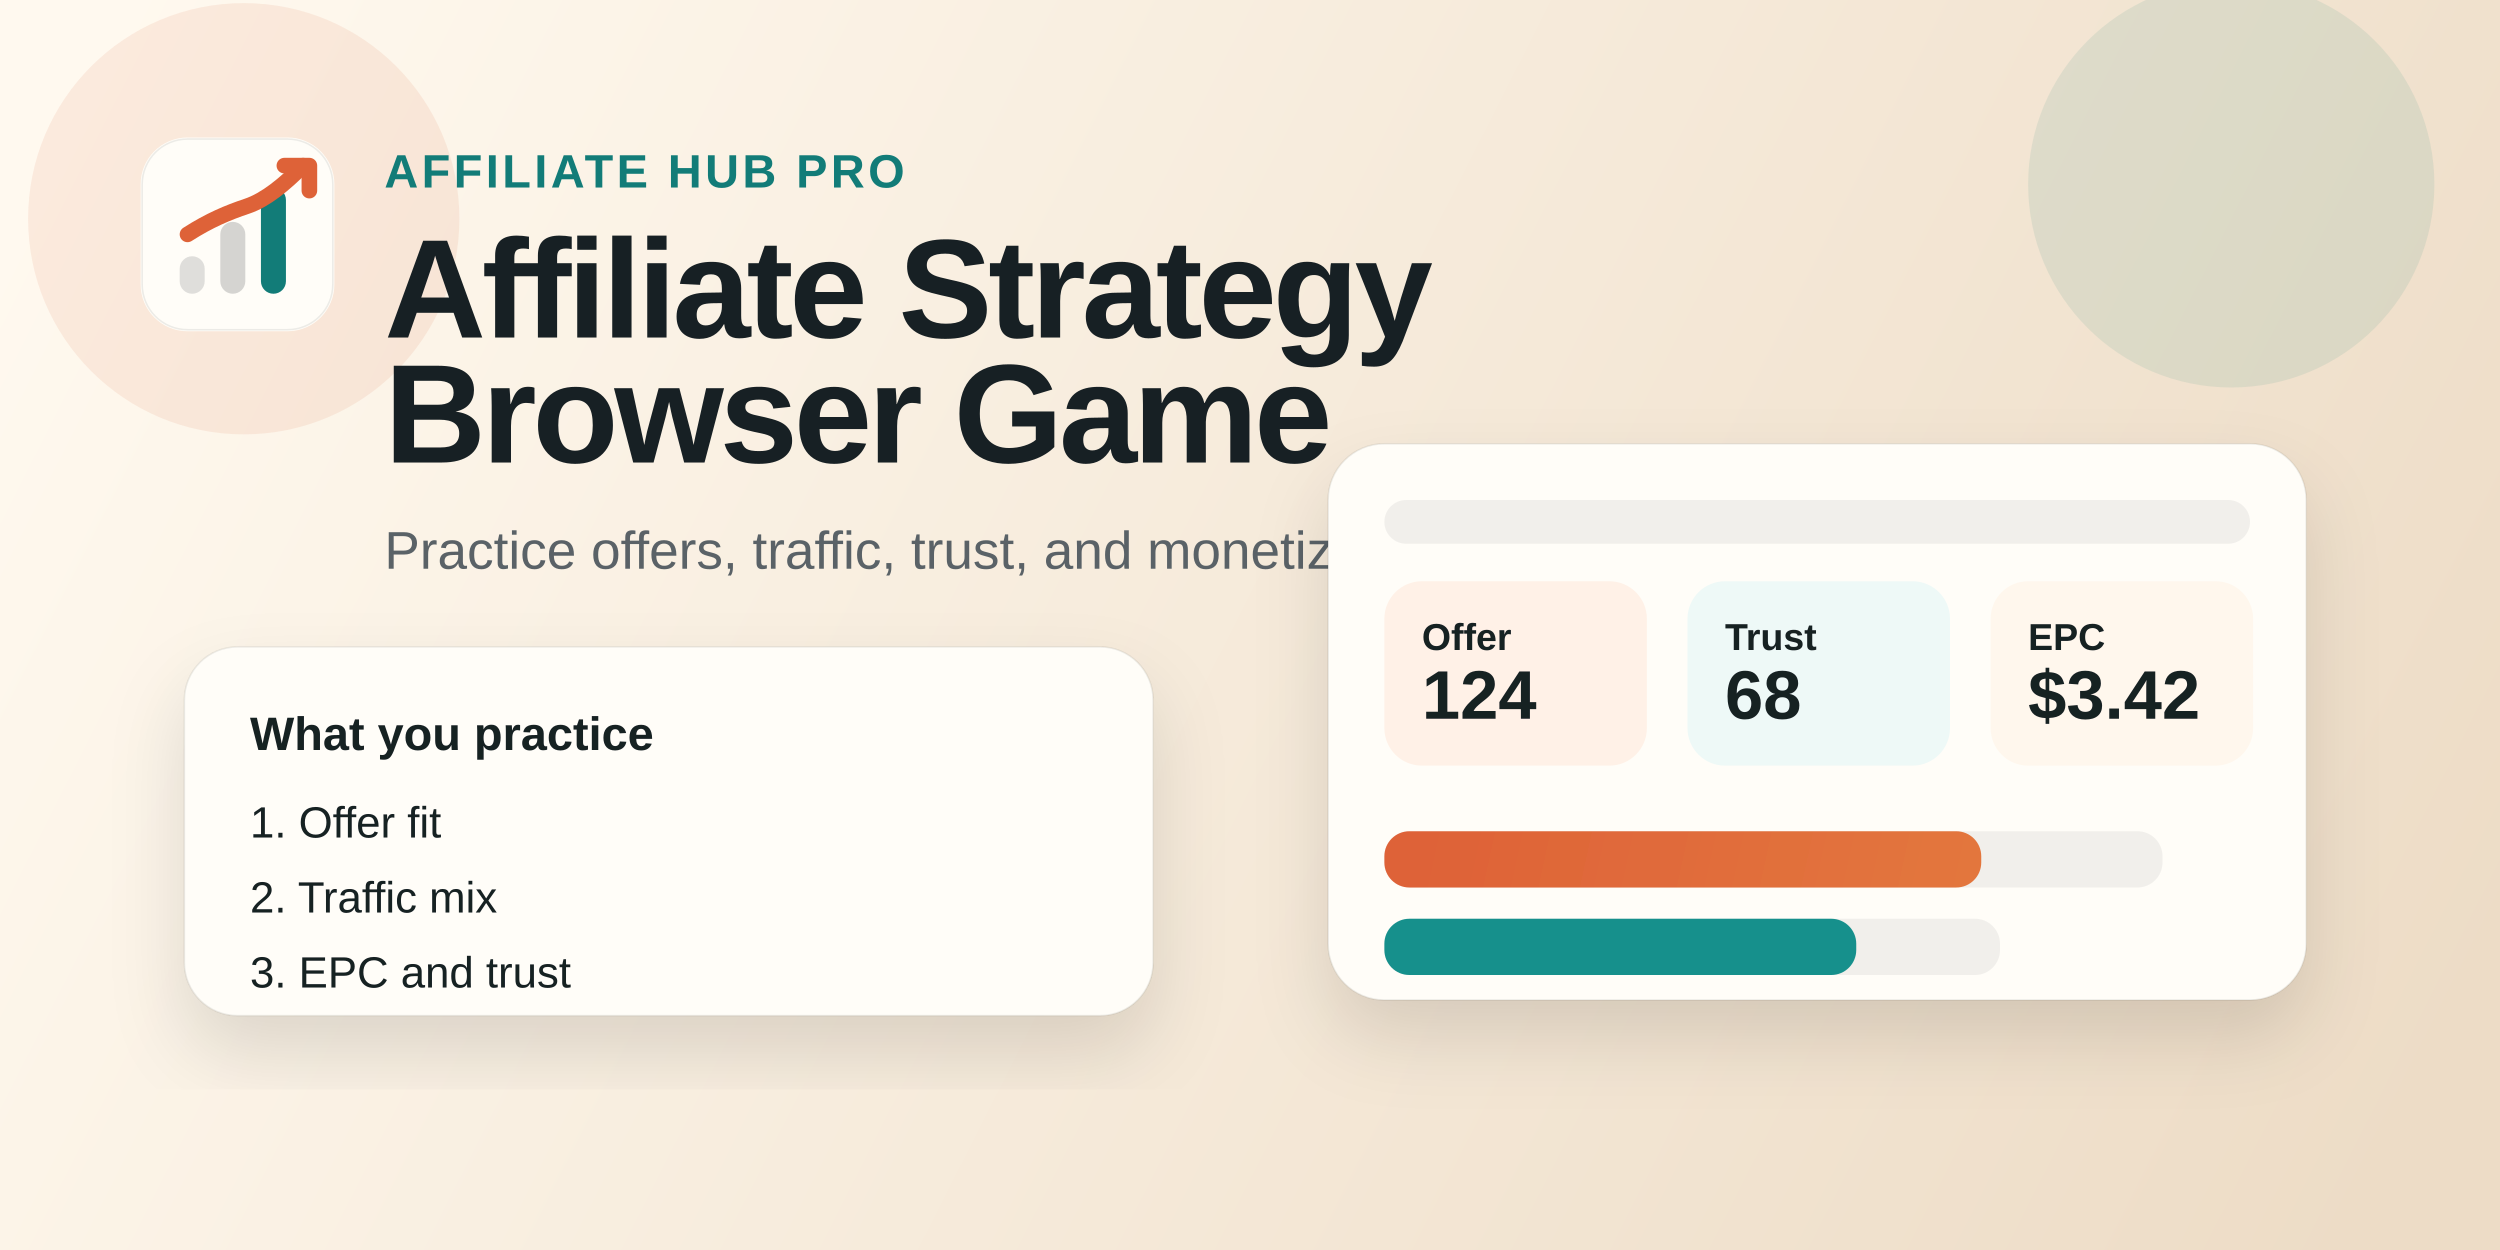
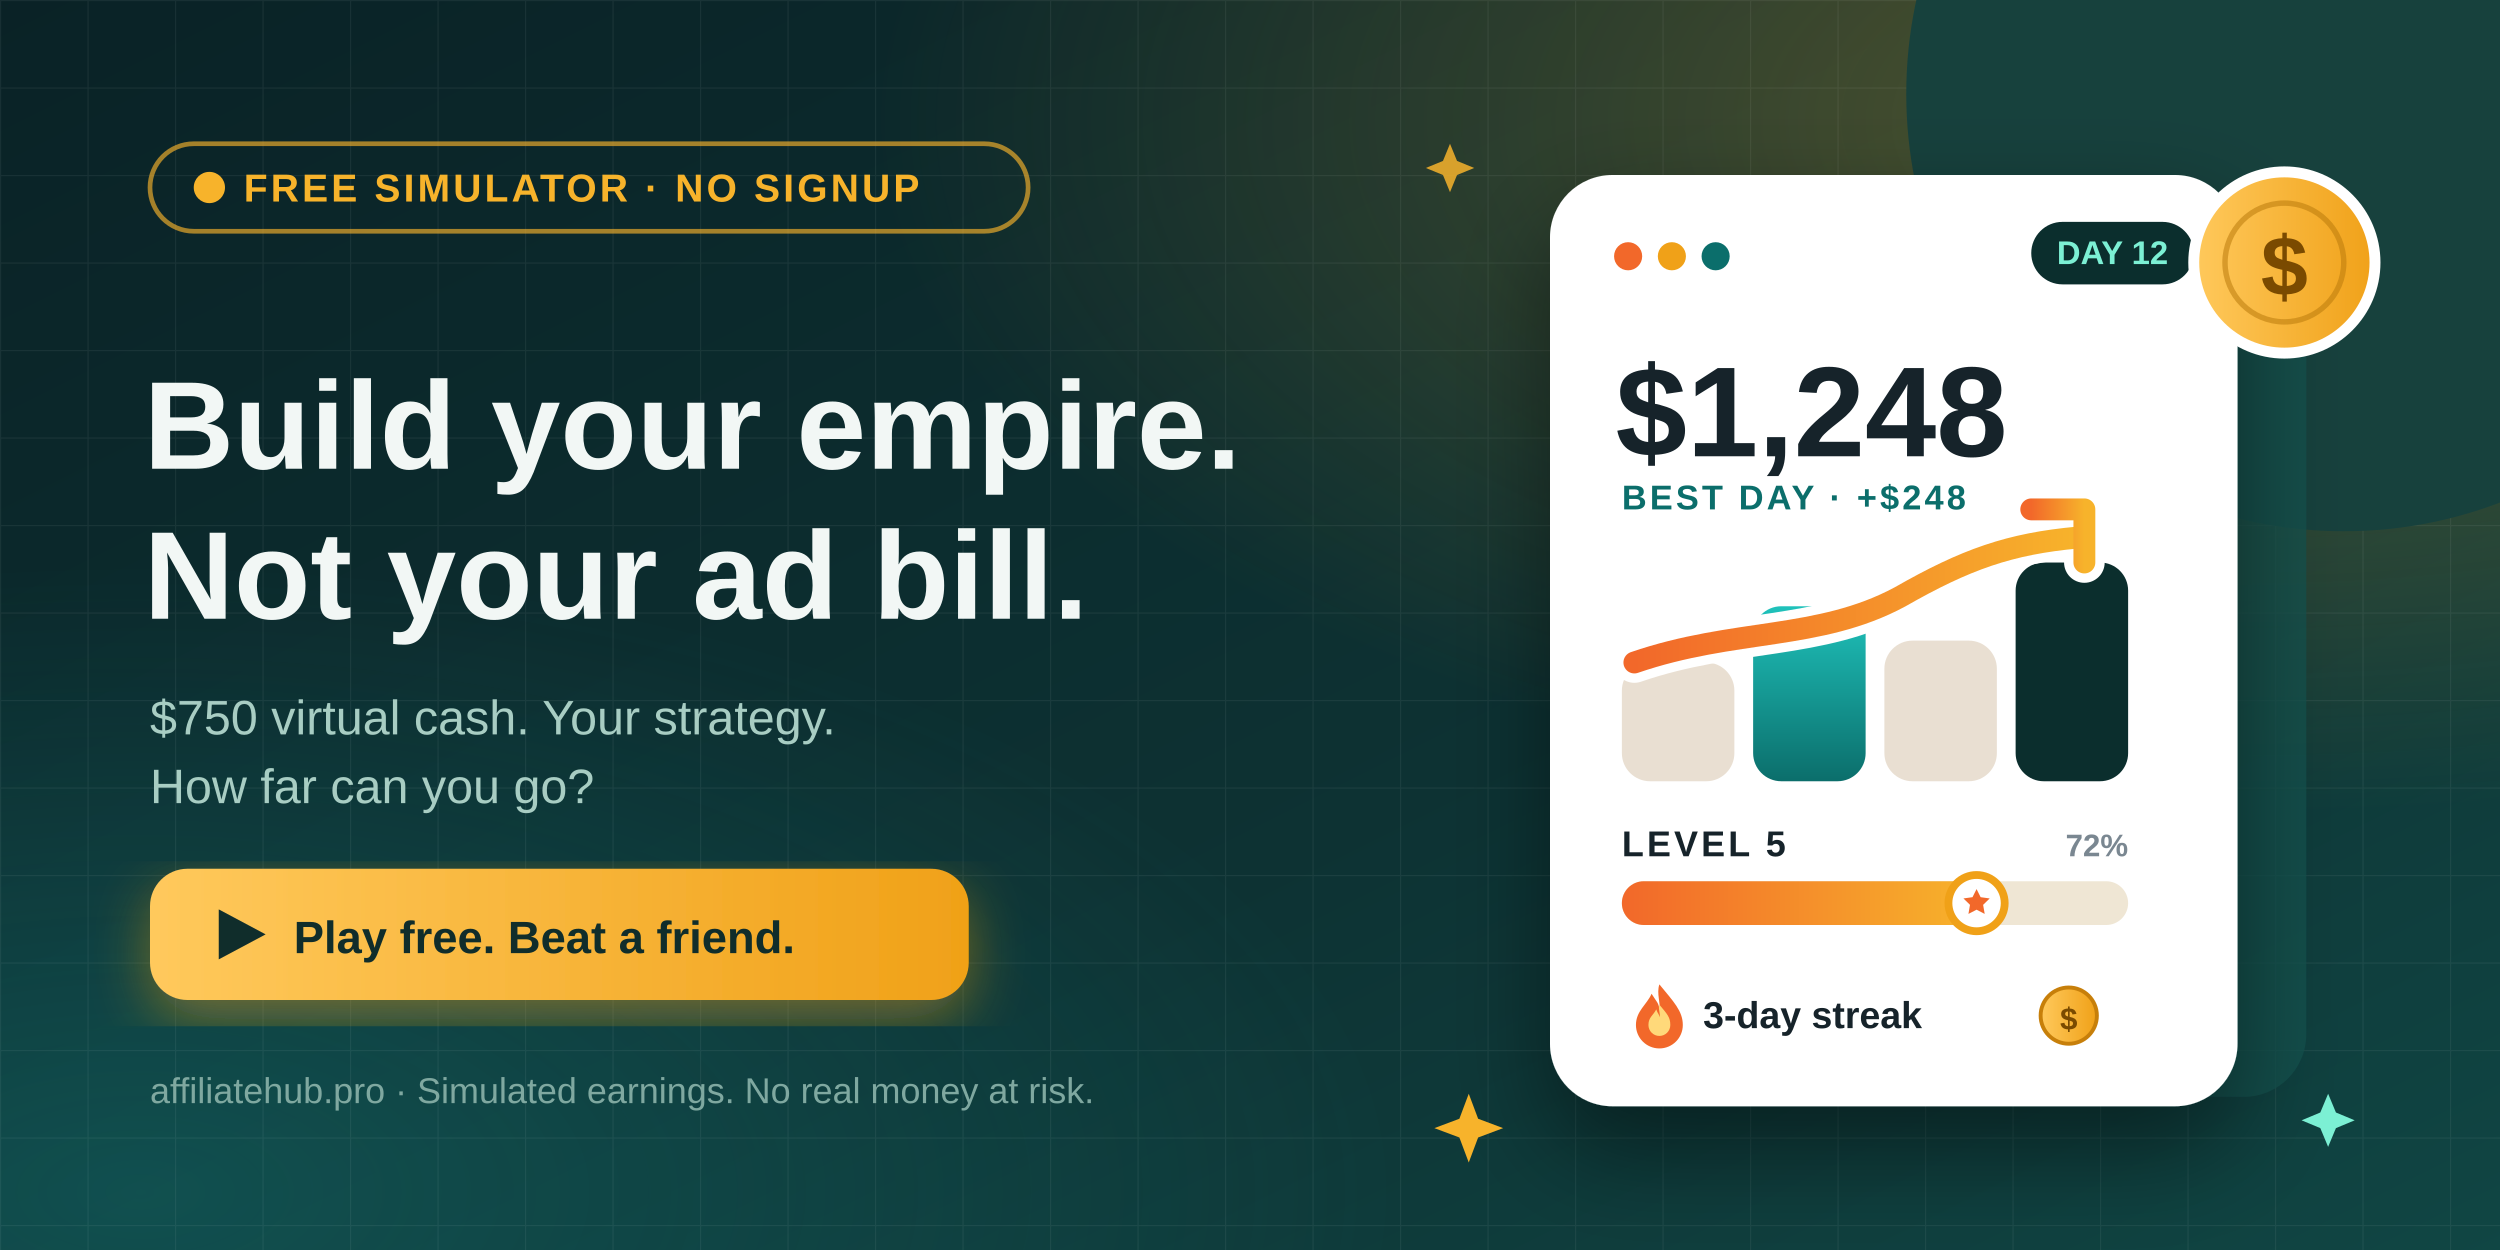
- <svg xmlns="http://www.w3.org/2000/svg" viewBox="0 0 1600 800" role="img" aria-labelledby="title desc">
+ <svg xmlns="http://www.w3.org/2000/svg" width="1600" height="800" viewBox="0 0 1600 800" role="img" aria-labelledby="twTitle twDesc">
  <defs>
-     <linearGradient id="bg" x1="60" y1="30" x2="1520" y2="770" gradientUnits="userSpaceOnUse">
-       <stop offset="0" stop-color="#fff9ef" />
-       <stop offset="1" stop-color="#eddcc6" />
+     <linearGradient id="twBg" x1="0" y1="0" x2="1" y2="1">
+       <stop offset="0" stop-color="#0A2226" />
+       <stop offset="0.6" stop-color="#0D3233" />
+       <stop offset="1" stop-color="#104644" />
    </linearGradient>
-     <linearGradient id="accent" x1="98" y1="86" x2="1450" y2="380" gradientUnits="userSpaceOnUse">
-       <stop offset="0" stop-color="#de6238" />
-       <stop offset="1" stop-color="#f2b24c" />
+     <radialGradient id="twGlowGold" cx="0.9" cy="0.1" r="0.55">
+       <stop offset="0" stop-color="#F7B32B" stop-opacity="0.3" />
+       <stop offset="1" stop-color="#F7B32B" stop-opacity="0" />
+     </radialGradient>
+     <radialGradient id="twGlowTeal" cx="0.06" cy="0.95" r="0.5">
+       <stop offset="0" stop-color="#1FC2BB" stop-opacity="0.22" />
+       <stop offset="1" stop-color="#1FC2BB" stop-opacity="0" />
+     </radialGradient>
+     <linearGradient id="twGold" x1="0" y1="0" x2="1" y2="0">
+       <stop offset="0" stop-color="#FFC95C" />
+       <stop offset="1" stop-color="#F0A118" />
    </linearGradient>
-     <linearGradient id="teal" x1="1010" y1="356" x2="1150" y2="522" gradientUnits="userSpaceOnUse">
-       <stop offset="0" stop-color="#17908c" />
-       <stop offset="1" stop-color="#0f6f6a" />
+     <linearGradient id="twOrange" x1="0" y1="0" x2="1" y2="0">
+       <stop offset="0" stop-color="#F2682A" />
+       <stop offset="1" stop-color="#F7B32B" />
    </linearGradient>
-     <filter id="shadow" x="-20%" y="-20%" width="140%" height="140%">
-       <feDropShadow dx="0" dy="24" stdDeviation="24" flood-color="#172024" flood-opacity="0.12" />
+     <linearGradient id="twTeal" x1="0" y1="0" x2="0" y2="1">
+       <stop offset="0" stop-color="#1FC2BB" />
+       <stop offset="1" stop-color="#0B6E6B" />
+     </linearGradient>
+     <pattern id="twGrid" width="56" height="56" patternUnits="userSpaceOnUse">
+       <path d="M56 0 H0 V56" fill="none" stroke="#ffffff" stroke-opacity="0.06" stroke-width="1.5" />
+     </pattern>
+     <filter id="twCard" x="-20%" y="-20%" width="140%" height="140%">
+       <feDropShadow dx="0" dy="28" stdDeviation="32" flood-color="#000000" flood-opacity="0.45" />
+     </filter>
+     <filter id="twBtn" x="-20%" y="-20%" width="140%" height="140%">
+       <feDropShadow dx="0" dy="12" stdDeviation="18" flood-color="#F0A118" flood-opacity="0.45" />
    </filter>
  </defs>
-   <rect width="1600" height="800" fill="url(#bg)" />
-   <circle cx="156" cy="140" r="138" fill="#db5c34" fill-opacity="0.1" />
-   <circle cx="1428" cy="118" r="130" fill="#127c78" fill-opacity="0.09" />
-   <g transform="translate(90 88)">
-     <rect width="124" height="124" rx="30" fill="#fffdf8" />
-     <rect x="1" y="1" width="122" height="122" rx="29" fill="none" stroke="#172024" stroke-opacity="0.08" />
-     <rect x="25" y="76" width="16" height="24" rx="8" fill="#172024" fill-opacity="0.14" />
-     <rect x="51" y="54" width="16" height="46" rx="8" fill="#172024" fill-opacity="0.18" />
-     <rect x="77" y="32" width="16" height="68" rx="8" fill="#127c78" />
-     <path d="M30 62 C44 53 56 48 68 44 C80 40 92 30 104 18" fill="none" stroke="url(#accent)" stroke-width="10" stroke-linecap="round" />
-     <path d="M92 18 H108 V34" fill="none" stroke="url(#accent)" stroke-width="10" stroke-linecap="round" stroke-linejoin="round" />
+   <rect width="1600" height="800" fill="url(#twBg)" />
+   <rect width="1600" height="800" fill="url(#twGlowGold)" />
+   <rect width="1600" height="800" fill="url(#twGlowTeal)" />
+   <rect width="1600" height="800" fill="url(#twGrid)" />
+   <circle cx="1500" cy="60" r="280" fill="#17413D" />
+   <rect x="96" y="92" width="562" height="56" rx="28" fill="none" stroke="#F7B32B" stroke-opacity="0.65" stroke-width="3" />
+   <circle cx="134" cy="120" r="10" fill="#F7B32B" />
+   <text x="156" y="129" font-family="'Space Grotesk',Arial,'DejaVu Sans',sans-serif" font-size="25" font-weight="700" letter-spacing="2" fill="#F7B32B">FREE SIMULATOR · NO SIGNUP</text>
+   <g font-family="'Space Grotesk','Trebuchet MS',Arial,'DejaVu Sans',sans-serif" font-weight="700" fill="#F2F7F5">
+     <text x="92" y="300" font-size="80">Build your empire.</text>
+     <text x="92" y="396" font-size="80">Not your ad bill.</text>
  </g>
-   <g transform="translate(246 120)">
-     <text x="0" y="0" font-family="Arial, Helvetica, sans-serif" font-size="30" font-weight="700" letter-spacing="2.2" fill="#127c78">AFFILIATE HUB PRO</text>
-     <text x="0" y="96" font-family="Trebuchet MS, Verdana, Arial, sans-serif" font-size="90" font-weight="700" letter-spacing="-2.6" fill="#172024">Affiliate Strategy</text>
-     <text x="0" y="176" font-family="Trebuchet MS, Verdana, Arial, sans-serif" font-size="90" font-weight="700" letter-spacing="-2.6" fill="#172024">Browser Game</text>
-     <text x="0" y="244" font-family="Arial, Helvetica, sans-serif" font-size="34" fill="#5a6267">Practice offers, traffic, trust, and monetization.</text>
+   <text x="96" y="470" font-family="'IBM Plex Sans',Arial,'DejaVu Sans',sans-serif" font-size="31" fill="#A8CDC3">$750 virtual cash. Your strategy.</text>
+   <text x="96" y="514" font-family="'IBM Plex Sans',Arial,'DejaVu Sans',sans-serif" font-size="31" fill="#A8CDC3">How far can you go?</text>
+   <g filter="url(#twBtn)">
+     <rect x="96" y="556" width="524" height="84" rx="24" fill="url(#twGold)" />
  </g>
-   <g transform="translate(118 414)" filter="url(#shadow)">
-     <rect width="620" height="236" rx="34" fill="#fffdf8" stroke="#172024" stroke-opacity="0.08" />
-     <text x="42" y="66" font-family="Arial, Helvetica, sans-serif" font-size="30" font-weight="700" fill="#172024">What you practice</text>
-     <text x="42" y="122" font-family="Arial, Helvetica, sans-serif" font-size="28" fill="#172024">1. Offer fit</text>
-     <text x="42" y="170" font-family="Arial, Helvetica, sans-serif" font-size="28" fill="#172024">2. Traffic mix</text>
-     <text x="42" y="218" font-family="Arial, Helvetica, sans-serif" font-size="28" fill="#172024">3. EPC and trust</text>
+   <path d="M140 582 L170 598 L140 614 Z" fill="#102d2b" />
+   <text x="188" y="610" font-family="'Space Grotesk',Arial,'DejaVu Sans',sans-serif" font-size="29" font-weight="700" fill="#102d2b">Play free. Beat a friend.</text>
+   <text x="96" y="706" font-family="'IBM Plex Sans',Arial,'DejaVu Sans',sans-serif" font-size="23" fill="#7FA8A0">affiliatehub.pro · Simulated earnings. No real money at risk.</text>
+   <rect x="1036" y="146" width="440" height="556" rx="40" fill="#14514E" opacity="0.75" />
+   <g filter="url(#twCard)">
+     <rect x="992" y="112" width="440" height="596" rx="40" fill="#FFFFFF" />
  </g>
-   <g transform="translate(850 284)" filter="url(#shadow)">
-     <rect width="626" height="356" rx="36" fill="#fffdf8" stroke="#172024" stroke-opacity="0.08" />
-     <rect x="36" y="36" width="554" height="28" rx="14" fill="#172024" fill-opacity="0.06" />
-     <rect x="36" y="88" width="168" height="118" rx="24" fill="#fff1e7" />
-     <rect x="230" y="88" width="168" height="118" rx="24" fill="#eef9f7" />
-     <rect x="424" y="88" width="168" height="118" rx="24" fill="#fff7ed" />
-     <rect x="36" y="248" width="498" height="36" rx="16" fill="#172024" fill-opacity="0.06" />
-     <rect x="36" y="304" width="394" height="36" rx="16" fill="#172024" fill-opacity="0.06" />
-     <rect x="36" y="248" width="382" height="36" rx="16" fill="url(#accent)" />
-     <rect x="36" y="304" width="302" height="36" rx="16" fill="url(#teal)" />
-     <text x="60" y="132" font-family="Arial, Helvetica, sans-serif" font-size="24" font-weight="700" fill="#172024">Offer</text>
-     <text x="60" y="176" font-family="Arial, Helvetica, sans-serif" font-size="44" font-weight="700" fill="#172024">124</text>
-     <text x="254" y="132" font-family="Arial, Helvetica, sans-serif" font-size="24" font-weight="700" fill="#172024">Trust</text>
-     <text x="254" y="176" font-family="Arial, Helvetica, sans-serif" font-size="44" font-weight="700" fill="#172024">68</text>
-     <text x="448" y="132" font-family="Arial, Helvetica, sans-serif" font-size="24" font-weight="700" fill="#172024">EPC</text>
-     <text x="448" y="176" font-family="Arial, Helvetica, sans-serif" font-size="44" font-weight="700" fill="#172024">$3.42</text>
+   <circle cx="1042" cy="164" r="9" fill="#F2682A" />
+   <circle cx="1070" cy="164" r="9" fill="#F0A118" />
+   <circle cx="1098" cy="164" r="9" fill="#0B6E6B" />
+   <rect x="1300" y="142" width="104" height="40" rx="20" fill="#0B2E2D" />
+   <text x="1352" y="169" text-anchor="middle" font-family="'Space Grotesk',Arial,'DejaVu Sans',sans-serif" font-size="21" font-weight="700" fill="#7CF0D4">DAY 12</text>
+   <text x="1034" y="292" font-family="'Space Grotesk',Arial,'DejaVu Sans',sans-serif" font-size="82" font-weight="700" fill="#16232A">$1,248</text>
+   <text x="1038" y="326" font-family="'IBM Plex Sans',Arial,'DejaVu Sans',sans-serif" font-size="22" font-weight="700" letter-spacing="2" fill="#0B6E6B">BEST DAY · +$248</text>
+   <rect x="1038" y="424" width="72" height="76" rx="18" fill="#E9DFD2" />
+   <rect x="1122" y="388" width="72" height="112" rx="18" fill="url(#twTeal)" />
+   <rect x="1206" y="410" width="72" height="90" rx="18" fill="#E9DFD2" />
+   <rect x="1290" y="360" width="72" height="140" rx="18" fill="#0B2E2D" />
+   <path d="M1046 424 C 1110 402, 1164 410, 1216 382 C 1258 358, 1286 348, 1330 344" fill="none" stroke="#ffffff" stroke-width="26" stroke-linecap="round" />
+   <path d="M1300 326 H1334 V360" fill="none" stroke="#ffffff" stroke-width="26" stroke-linecap="round" stroke-linejoin="round" />
+   <path d="M1046 424 C 1110 402, 1164 410, 1216 382 C 1258 358, 1286 348, 1330 344" fill="none" stroke="url(#twOrange)" stroke-width="14" stroke-linecap="round" />
+   <path d="M1300 326 H1334 V360" fill="none" stroke="url(#twOrange)" stroke-width="14" stroke-linecap="round" stroke-linejoin="round" />
+   <text x="1038" y="548" font-family="'Space Grotesk',Arial,'DejaVu Sans',sans-serif" font-size="23" font-weight="700" letter-spacing="2" fill="#16232A">LEVEL 5</text>
+   <text x="1362" y="548" text-anchor="end" font-family="'IBM Plex Sans',Arial,'DejaVu Sans',sans-serif" font-size="20" font-weight="700" fill="#7A8791">72%</text>
+   <rect x="1038" y="564" width="324" height="28" rx="14" fill="#EFE6D4" />
+   <rect x="1038" y="564" width="227" height="28" rx="14" fill="url(#twOrange)" />
+   <circle cx="1265" cy="578" r="18" fill="#ffffff" stroke="#F0A118" stroke-width="5" />
+   <path d="M1265 569 l2.6 5.2 5.8 0.8 -4.2 4.1 1 5.8 -5.2 -2.7 -5.2 2.7 1 -5.8 -4.2 -4.1 5.8 -0.8 z" fill="#F2682A" />
+   <g transform="translate(1062 650)">
+     <path d="M0 -20 C 9 -9, 15 -3, 15 6 A15 15 0 1 1 -15 6 C-15 -3 -8 -7 -5 -14 C-2 -9 0 -8 0 -3 C1 -8 -2 -14 0 -20 Z" fill="#F2682A" />
+     <path d="M0 -7 C 5 -1, 7 1, 7 6 A7 7 0 1 1 -7 6 C-7 1 -4 0 -2 -4 C-1 -1 0 -1 0 1 C1 -1 -1 -4 0 -7 Z" fill="#FFD97A" />
  </g>
+   <text x="1090" y="658" font-family="'IBM Plex Sans',Arial,'DejaVu Sans',sans-serif" font-size="24" font-weight="700" fill="#16232A">3-day streak</text>
+   <circle cx="1324" cy="650" r="18" fill="url(#twGold)" stroke="#C77F0A" stroke-width="2.5" />
+   <text x="1324" y="659" text-anchor="middle" font-family="'Space Grotesk',Arial,'DejaVu Sans',sans-serif" font-size="20" font-weight="700" fill="#7A4A00">$</text>
+   <circle cx="1462" cy="168" r="58" fill="url(#twGold)" stroke="#ffffff" stroke-width="7" />
+   <circle cx="1462" cy="168" r="38" fill="none" stroke="#B97A0B" stroke-width="3.5" stroke-opacity="0.55" />
+   <text x="1462" y="189" text-anchor="middle" font-family="'Space Grotesk',Arial,'DejaVu Sans',sans-serif" font-size="54" font-weight="700" fill="#7A4A00">$</text>
+   <path d="M940 700 l6 16 16 6 -16 6 -6 16 -6 -16 -16 -6 16 -6 z" fill="#F7B32B" />
+   <path d="M1490 700 l5 12 12 5 -12 5 -5 12 -5 -12 -12 -5 12 -5 z" fill="#7CF0D4" />
+   <path d="M928 92 l4.5 11 11 4.5 -11 4.5 -4.5 11 -4.5 -11 -11 -4.5 11 -4.5 z" fill="#F7B32B" opacity="0.85" />
</svg>
